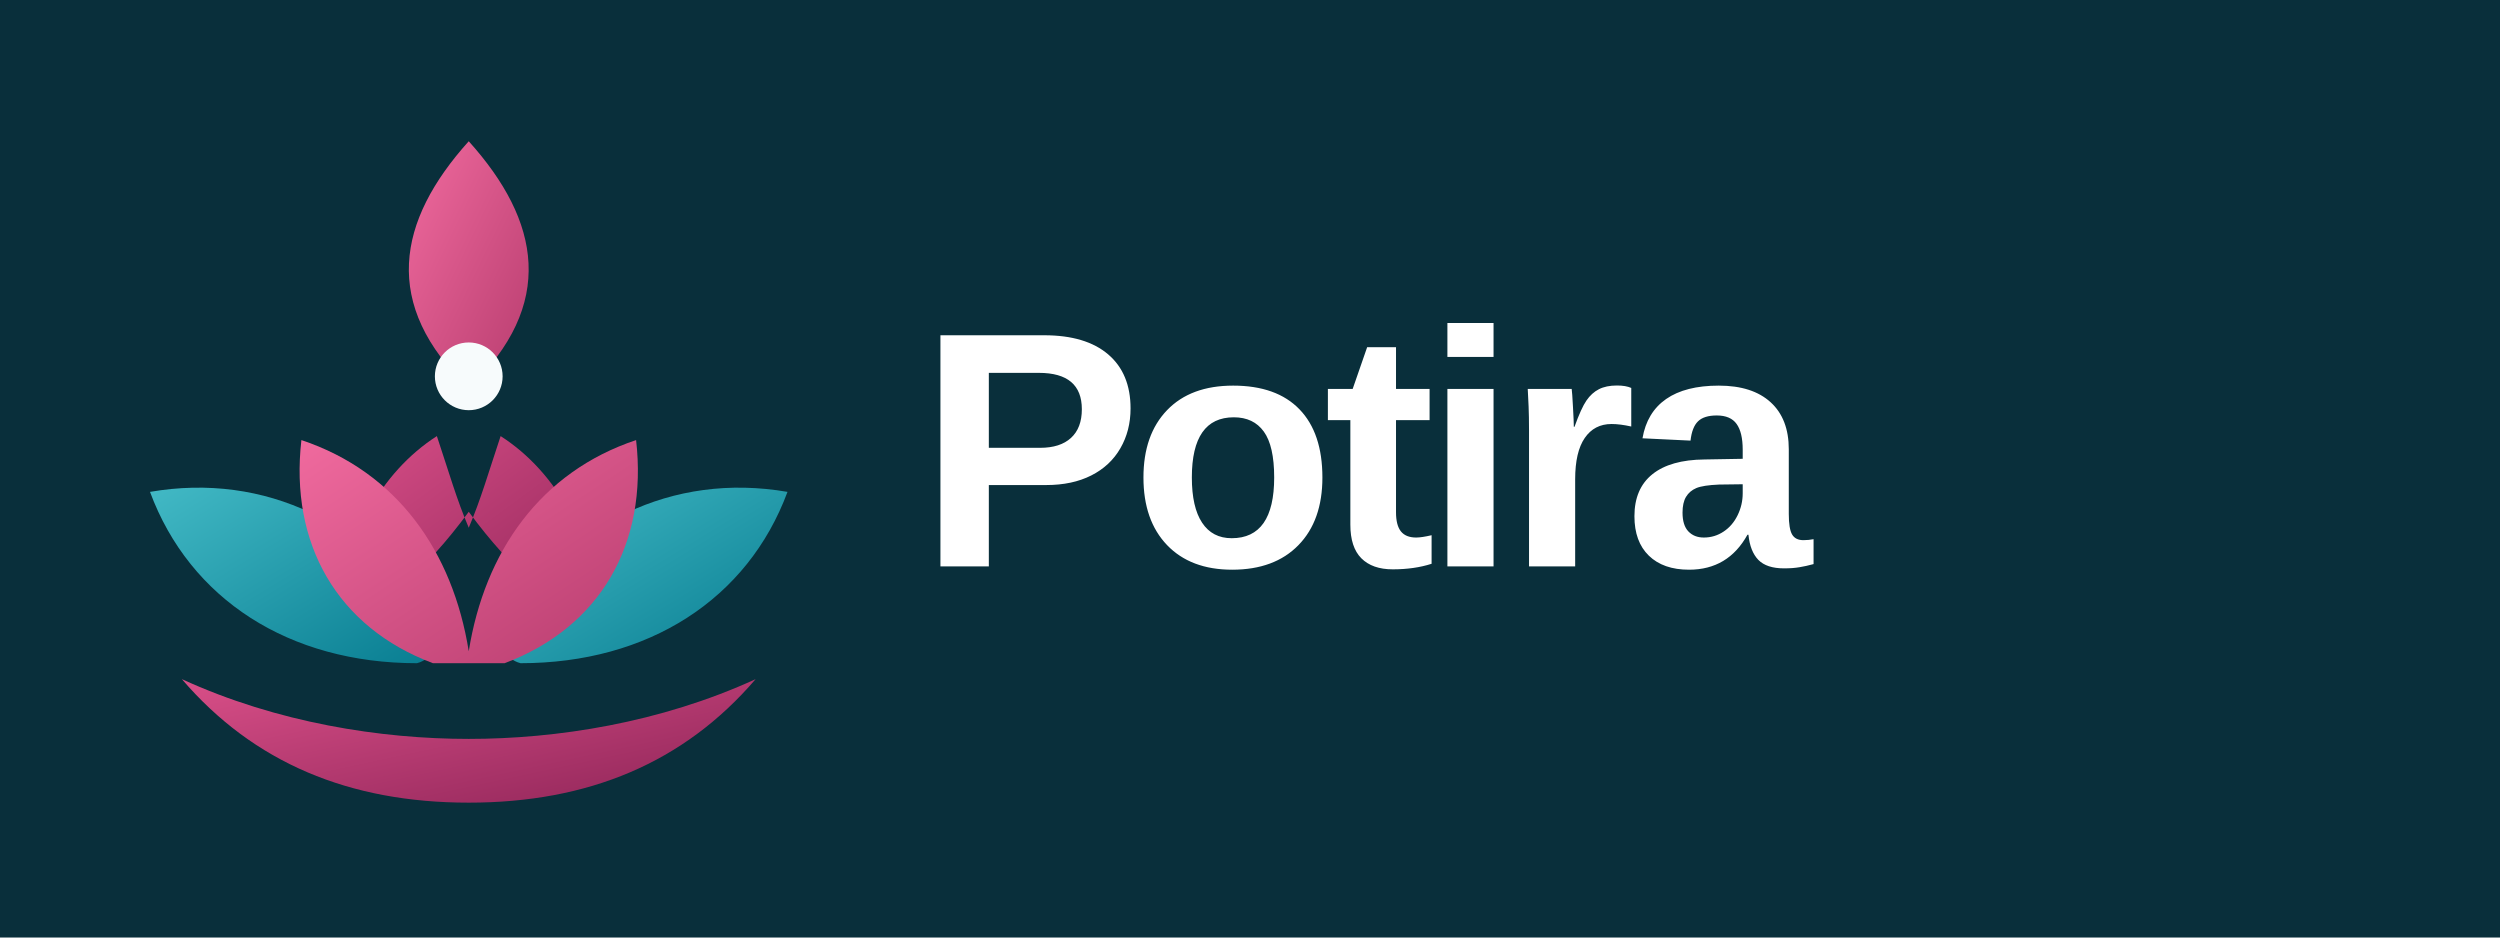
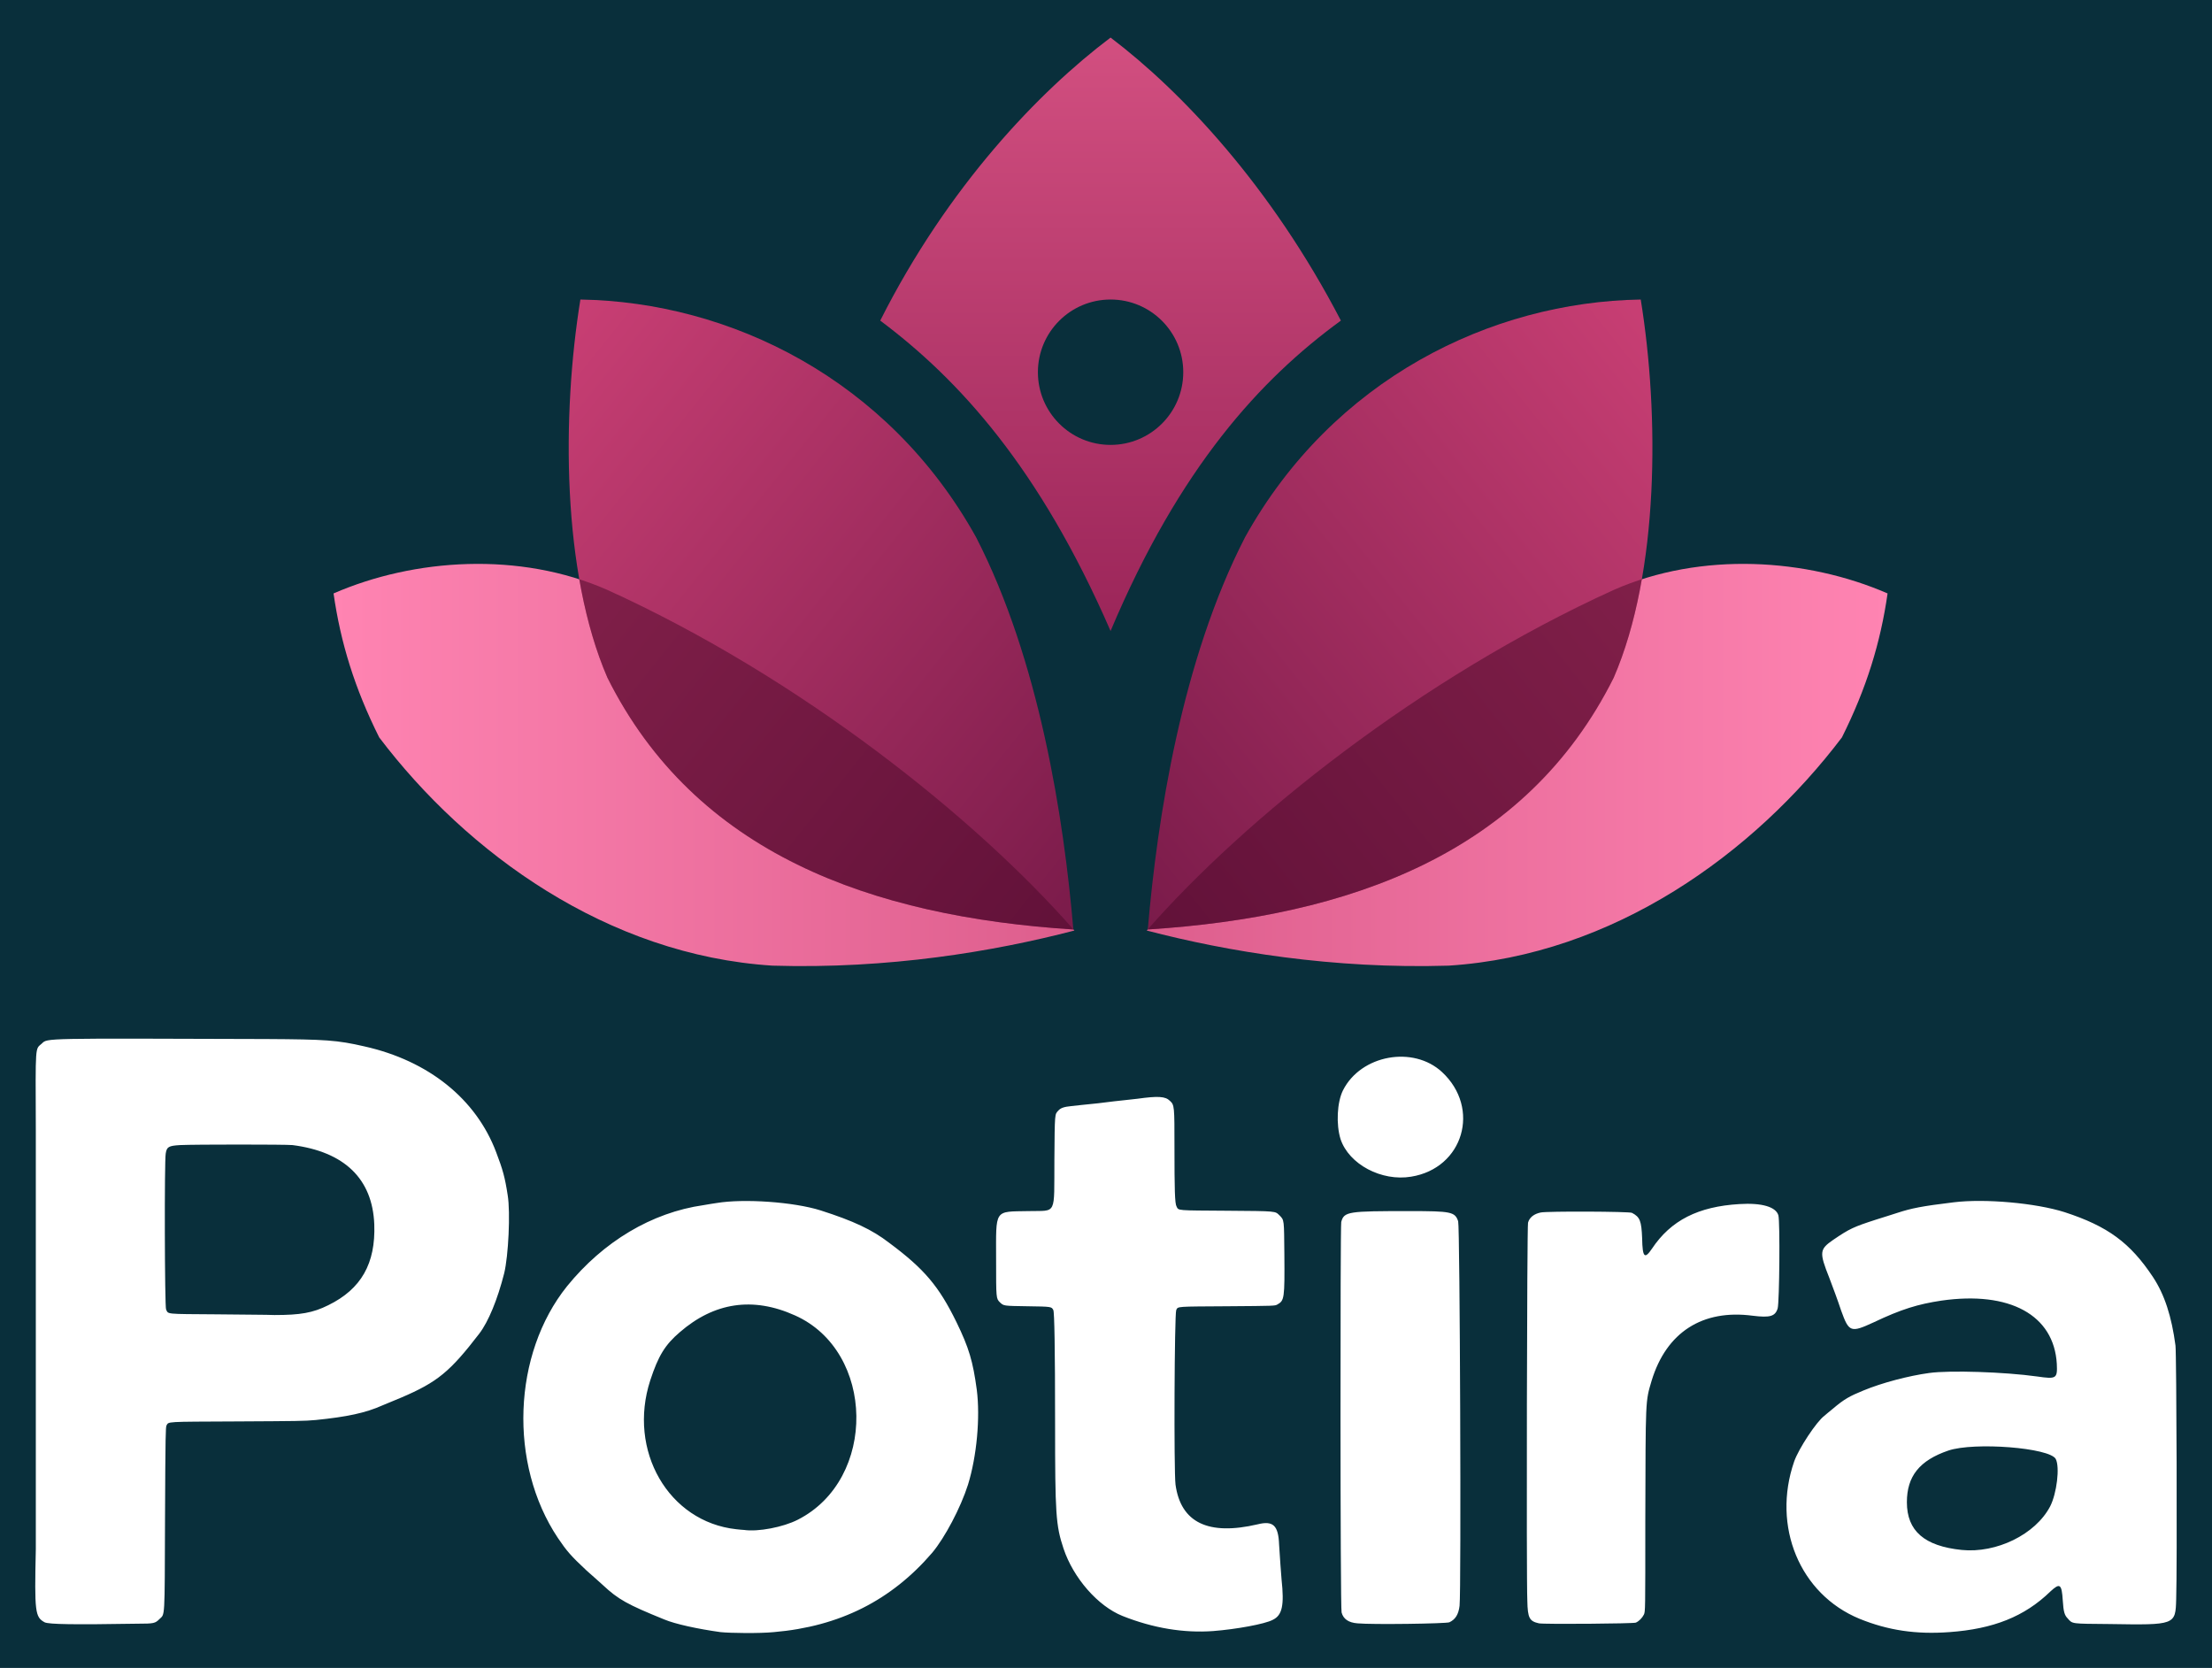
- <svg xmlns="http://www.w3.org/2000/svg" width="1280" height="480" viewBox="0 0 640 240" role="img" aria-labelledby="title">
-   <rect width="640" height="240" fill="#092F3B" />
-   <g transform="translate(18 28) scale(1.02)">
-     <defs>
-       <linearGradient id="petalPink" x1="0" y1="0" x2="1" y2="1">
-         <stop offset="0" stop-color="#F06A9E" />
-         <stop offset="1" stop-color="#B83D6F" />
-       </linearGradient>
-       <linearGradient id="petalTeal" x1="0" y1="0" x2="1" y2="1">
-         <stop offset="0" stop-color="#42B9C5" />
-         <stop offset="1" stop-color="#087D91" />
-       </linearGradient>
-       <linearGradient id="petalDeep" x1="0" y1="0" x2="1" y2="1">
-         <stop offset="0" stop-color="#D94F88" />
-         <stop offset="1" stop-color="#8E2457" />
-       </linearGradient>
-     </defs>
-     <path d="M100 8 C82 28 78 49 100 70 C122 49 118 28 100 8Z" fill="url(#petalPink)" />
-     <circle cx="100" cy="67" r="8.5" fill="#F7FBFC" />
-     <path d="M92 82 C78 91 68 108 66 132 C78 125 89 116 100 101 C111 116 122 125 134 132 C132 108 122 91 108 82 C105 91 103 98 100 105 C97 98 95 91 92 82Z" fill="url(#petalDeep)" />
-     <path d="M87 139 C55 139 30 123 20 96 C49 91 75 104 91 129 C94 133 91 138 87 139Z" fill="url(#petalTeal)" />
-     <path d="M113 139 C145 139 170 123 180 96 C151 91 125 104 109 129 C106 133 109 138 113 139Z" fill="url(#petalTeal)" />
-     <path d="M91 139 C67 130 55 109 58 83 C82 91 96 111 100 136 C104 111 118 91 142 83 C145 109 133 130 109 139Z" fill="url(#petalPink)" />
-     <path d="M28 143 C52 154 78 158 100 158 C122 158 148 154 172 143 C154 164 130 174 100 174 C70 174 46 164 28 143Z" fill="url(#petalDeep)" />
+ <svg xmlns="http://www.w3.org/2000/svg" width="630" height="475" viewBox="452 52 630 475" role="img" aria-labelledby="title">
+   <rect x="452" y="52" width="630" height="475" fill="#092F3B" />
+   <defs>
+     <linearGradient id="etop" x1="0" y1="0" x2="0" y2="1">
+       <stop offset="0" stop-color="#D24F80" />
+       <stop offset="1" stop-color="#9B2559" />
+     </linearGradient>
+     <linearGradient id="ebig" x1="0" y1="0" x2="1" y2="1">
+       <stop offset="0" stop-color="#C93F74" />
+       <stop offset="1" stop-color="#7A1B4A" />
+     </linearGradient>
+     <linearGradient id="eout" x1="0" y1="0" x2="1" y2="0">
+       <stop offset="0" stop-color="#FF84B2" />
+       <stop offset="1" stop-color="#DD5E8D" />
+     </linearGradient>
+     <clipPath id="eclip">
+       <path d="M617.3 137.3 C660 138 705 160 730 205 C748 240 755 285 757.7 316.7 C700 313 650 295 625 245 C612 215 612 170 617.3 137.3Z" />
+     </clipPath>
+   </defs>
+   <g id="eL">
+     <path d="M547 221 C570 211 600 209 625 220 C680 245 730 285 758 317 C735 323 705 328 672 327 C625 324 585 295 560 262 C553 248 549 235 547 221Z" fill="url(#eout)" />
+     <path d="M617.3 137.3 C660 138 705 160 730 205 C748 240 755 285 757.7 316.7 C700 313 650 295 625 245 C612 215 612 170 617.3 137.3Z" fill="url(#ebig)" />
+     <g clip-path="url(#eclip)">
+       <path d="M547 221 C570 211 600 209 625 220 C680 245 730 285 758 317 C735 323 705 328 672 327 C625 324 585 295 560 262 C553 248 549 235 547 221Z" fill="#4A0828" opacity=".5" />
+     </g>
  </g>
-   <text x="235" y="145" fill="#FFFFFF" font-family="Bricolage Grotesque, Instrument Sans, Arial, sans-serif" font-size="86" font-weight="700" letter-spacing="-3">Potira</text>
+   <use href="#eL" transform="translate(1536.6 0) scale(-1 1)" />
+   <path d="M768.3 62.7 C748 78 722 105 702.7 143.3 C725 160 748 185 768.3 231.7 C788 185 811 160 833.9 143.3 C814 105 788.5 78 768.3 62.7Z M768.3 137.3 a20.7 20.7 0 1 0 .01 0Z" fill="url(#etop)" fill-rule="evenodd" />
+   <path d="M672.4 516.8C691.2 515.2 705.9 507.7 717.5 494.2C721.1 489.9 725.6 481.4 727.7 474.8C730.2 466.7 731.2 455.7 730.2 447.8C729.1 439.7 728.0 435.9 724.4 428.5C719.4 418.3 715.3 413.4 705.2 405.9C700.4 402.2 695.1 399.7 685.7 396.7C678.1 394.3 663.9 393.3 656.1 394.6C655.3 394.7 653.6 395.0 652.4 395.2C637.6 397.3 623.8 405.6 613.5 418.3C598.0 437.6 596.8 468.9 610.9 490.0C613.4 493.7 614.6 495.1 619.1 499.3C620.6 500.6 622.7 502.5 623.7 503.4C628.1 507.5 630.6 508.9 641.2 513.2C644.3 514.5 650.7 515.9 657.2 516.8C660.1 517.1 668.3 517.2 672.4 516.8ZM1007.2 516.8C1019.7 515.9 1028.6 512.4 1036.0 505.2C1038.7 502.7 1039.2 503.1 1039.5 507.8C1039.7 511.0 1040.0 512.0 1040.9 512.9C1042.3 514.5 1041.8 514.4 1052.8 514.5C1071.6 514.8 1071.6 514.8 1071.8 507.4C1072.1 498.4 1071.9 437.5 1071.6 435.2C1070.5 426.9 1068.5 420.7 1065.2 415.7C1058.7 405.9 1052.3 401.2 1040.0 397.2C1031.8 394.6 1017.3 393.3 1008.4 394.4C999.3 395.5 996.4 396.1 992.4 397.4C991.1 397.8 988.4 398.7 986.4 399.3C979.9 401.4 978.8 401.9 974.1 405.1C970.2 407.8 970.1 408.6 973.0 415.9C974.1 418.8 975.3 422.0 976.4 425.3C978.6 431.4 979.1 431.6 985.6 428.6C993.6 424.8 998.3 423.4 1004.9 422.4C1024.4 419.6 1037.0 426.5 1037.8 440.4C1038.0 444.6 1037.7 444.8 1032.2 444.0C1022.9 442.7 1007.3 442.2 1001.5 443.0C995.6 443.8 988.0 445.8 982.7 448.0C978.8 449.6 977.3 450.4 974.0 453.2C972.9 454.1 971.8 455.0 971.6 455.2C969.4 456.8 964.3 464.5 963.0 468.2C956.6 486.7 964.6 506.0 981.6 513.0C989.7 516.3 997.7 517.5 1007.2 516.8ZM797.5 516.5C804.0 516.0 812.3 514.5 814.5 513.3C817.2 512.0 817.8 509.2 817.0 501.8C816.8 499.8 816.6 496.2 816.3 491.9C816.1 486.4 814.6 485.0 810.2 486.1C796.1 489.4 788.3 485.6 786.8 474.8C786.3 470.8 786.5 426.2 787.0 425.1C787.5 424.0 786.9 424.1 801.7 424.0C815.1 423.9 815.1 423.9 815.8 423.5C817.8 422.4 817.9 421.8 817.8 409.2C817.7 399.3 817.8 399.5 816.4 398.1C815.1 396.9 815.9 396.9 801.4 396.8C787.0 396.7 787.7 396.8 787.1 395.6C786.6 394.8 786.5 390.7 786.5 378.8C786.5 367.0 786.5 366.7 785.2 365.5C783.9 364.2 781.8 364.1 776.0 364.9C775.1 365.0 773.5 365.2 772.4 365.3C771.3 365.4 767.8 365.8 764.7 366.2C761.5 366.5 758.1 366.9 757.1 367.0C755.1 367.2 754.1 367.5 753.4 368.3C752.4 369.4 752.4 368.8 752.3 382.3C752.2 398.4 753.1 396.7 745.0 396.9C735.0 397.1 735.7 396.1 735.7 410.8C735.7 421.8 735.7 421.8 736.8 422.9C737.9 423.9 737.7 423.9 744.6 424.0C751.5 424.1 751.5 424.1 752.0 425.1C752.3 425.7 752.5 435.6 752.5 457.6C752.5 483.1 752.7 486.4 754.9 493.0C757.7 501.4 764.7 509.4 771.7 512.2C780.5 515.7 789.2 517.1 797.5 516.5ZM491.3 514.4C495.8 514.4 496.2 514.3 497.4 513.1C499.0 511.5 498.9 513.8 499.0 484.6C499.1 459.9 499.2 458.6 499.4 458.0C500.1 456.8 498.7 456.9 519.6 456.8C537.0 456.7 538.5 456.7 541.9 456.4C550.8 455.5 556.1 454.4 561.0 452.2C562.4 451.6 564.8 450.6 566.3 450.0C576.6 445.6 580.2 442.6 588.5 431.8C591.1 428.4 593.7 422.1 595.6 414.6C596.8 409.7 597.4 397.3 596.6 392.4C595.8 387.2 595.2 385.1 593.3 380.1C587.6 365.0 574.1 354.1 555.8 350.0C548.0 348.2 544.7 348.0 527.9 347.9C463.7 347.7 465.6 347.6 463.9 349.2C462.0 350.9 462.1 349.0 462.2 373.8C462.2 385.8 462.2 396.1 462.2 396.8C462.2 397.4 462.2 418.4 462.2 443.5C462.2 468.6 462.2 491.0 462.2 493.2C461.8 511.2 462.0 512.5 464.7 514.0C465.9 514.6 473.0 514.7 491.3 514.4ZM864.8 514.0C866.5 513.2 867.4 511.8 867.7 509.3C868.2 504.9 867.8 401.3 867.3 399.8C866.4 397.1 865.3 396.9 853.4 396.9C836.0 396.9 834.8 397.0 834.0 400.0C833.7 401.2 833.7 510.1 834.1 511.2C834.6 513.1 836.1 514.1 838.6 514.3C842.8 514.7 863.9 514.4 864.8 514.0ZM917.9 514.1C918.8 513.7 919.7 512.8 920.2 511.8C920.6 510.9 920.6 510.9 920.6 485.2C920.7 450.0 920.6 451.3 922.4 445.2C926.6 431.4 936.9 424.8 951.2 426.7C956.1 427.3 957.6 426.9 958.3 424.6C958.8 422.7 959.0 400.0 958.5 398.1C957.8 395.7 953.8 394.5 947.4 394.9C935.7 395.6 927.9 399.5 922.5 407.6C920.4 410.7 919.8 410.1 919.7 404.7C919.5 399.7 919.1 398.6 916.8 397.4C916.1 397.0 892.6 396.9 890.8 397.3C888.9 397.7 887.6 398.7 887.2 400.2C886.9 401.0 886.7 501.5 887.0 507.9C887.1 512.8 887.6 513.7 890.3 514.3C891.7 514.6 917.2 514.4 917.9 514.1ZM1010.7 493.4C1000.1 492.3 995.1 488.0 995.1 479.8C995.1 472.4 998.7 467.9 1006.9 465.1C1014.3 462.6 1035.8 464.3 1037.5 467.5C1038.7 469.8 1037.8 477.3 1035.9 481.0C1031.7 489.0 1020.6 494.4 1010.7 493.4ZM663.9 487.7C663.6 487.7 662.6 487.6 661.7 487.5C642.4 485.4 630.7 465.1 637.2 445.1C639.5 438.1 641.4 435.0 645.6 431.4C655.4 422.9 666.4 421.2 678.4 426.6C701.3 436.8 701.9 473.3 679.2 484.8C675.1 486.9 667.9 488.3 663.9 487.7ZM513.6 426.3C498.8 426.2 500.0 426.3 499.3 424.9C498.9 424.2 498.8 382.4 499.2 380.5C499.5 378.6 500.0 378.3 503.3 378.1C507.4 377.9 533.3 377.9 535.3 378.1C550.1 380.0 558.1 387.7 558.6 400.7C559.0 411.8 554.9 419.1 545.5 423.7C541.1 425.9 537.5 426.5 530.2 426.5C528.3 426.4 520.8 426.4 513.6 426.3ZM853.9 387.1C868.8 384.7 873.8 367.6 862.7 357.3C854.5 349.7 839.6 352.4 834.5 362.5C832.8 365.9 832.5 372.2 833.8 376.4C836.2 383.6 845.5 388.5 853.9 387.1Z" fill="#FFFFFF" fill-rule="evenodd" />
</svg>
